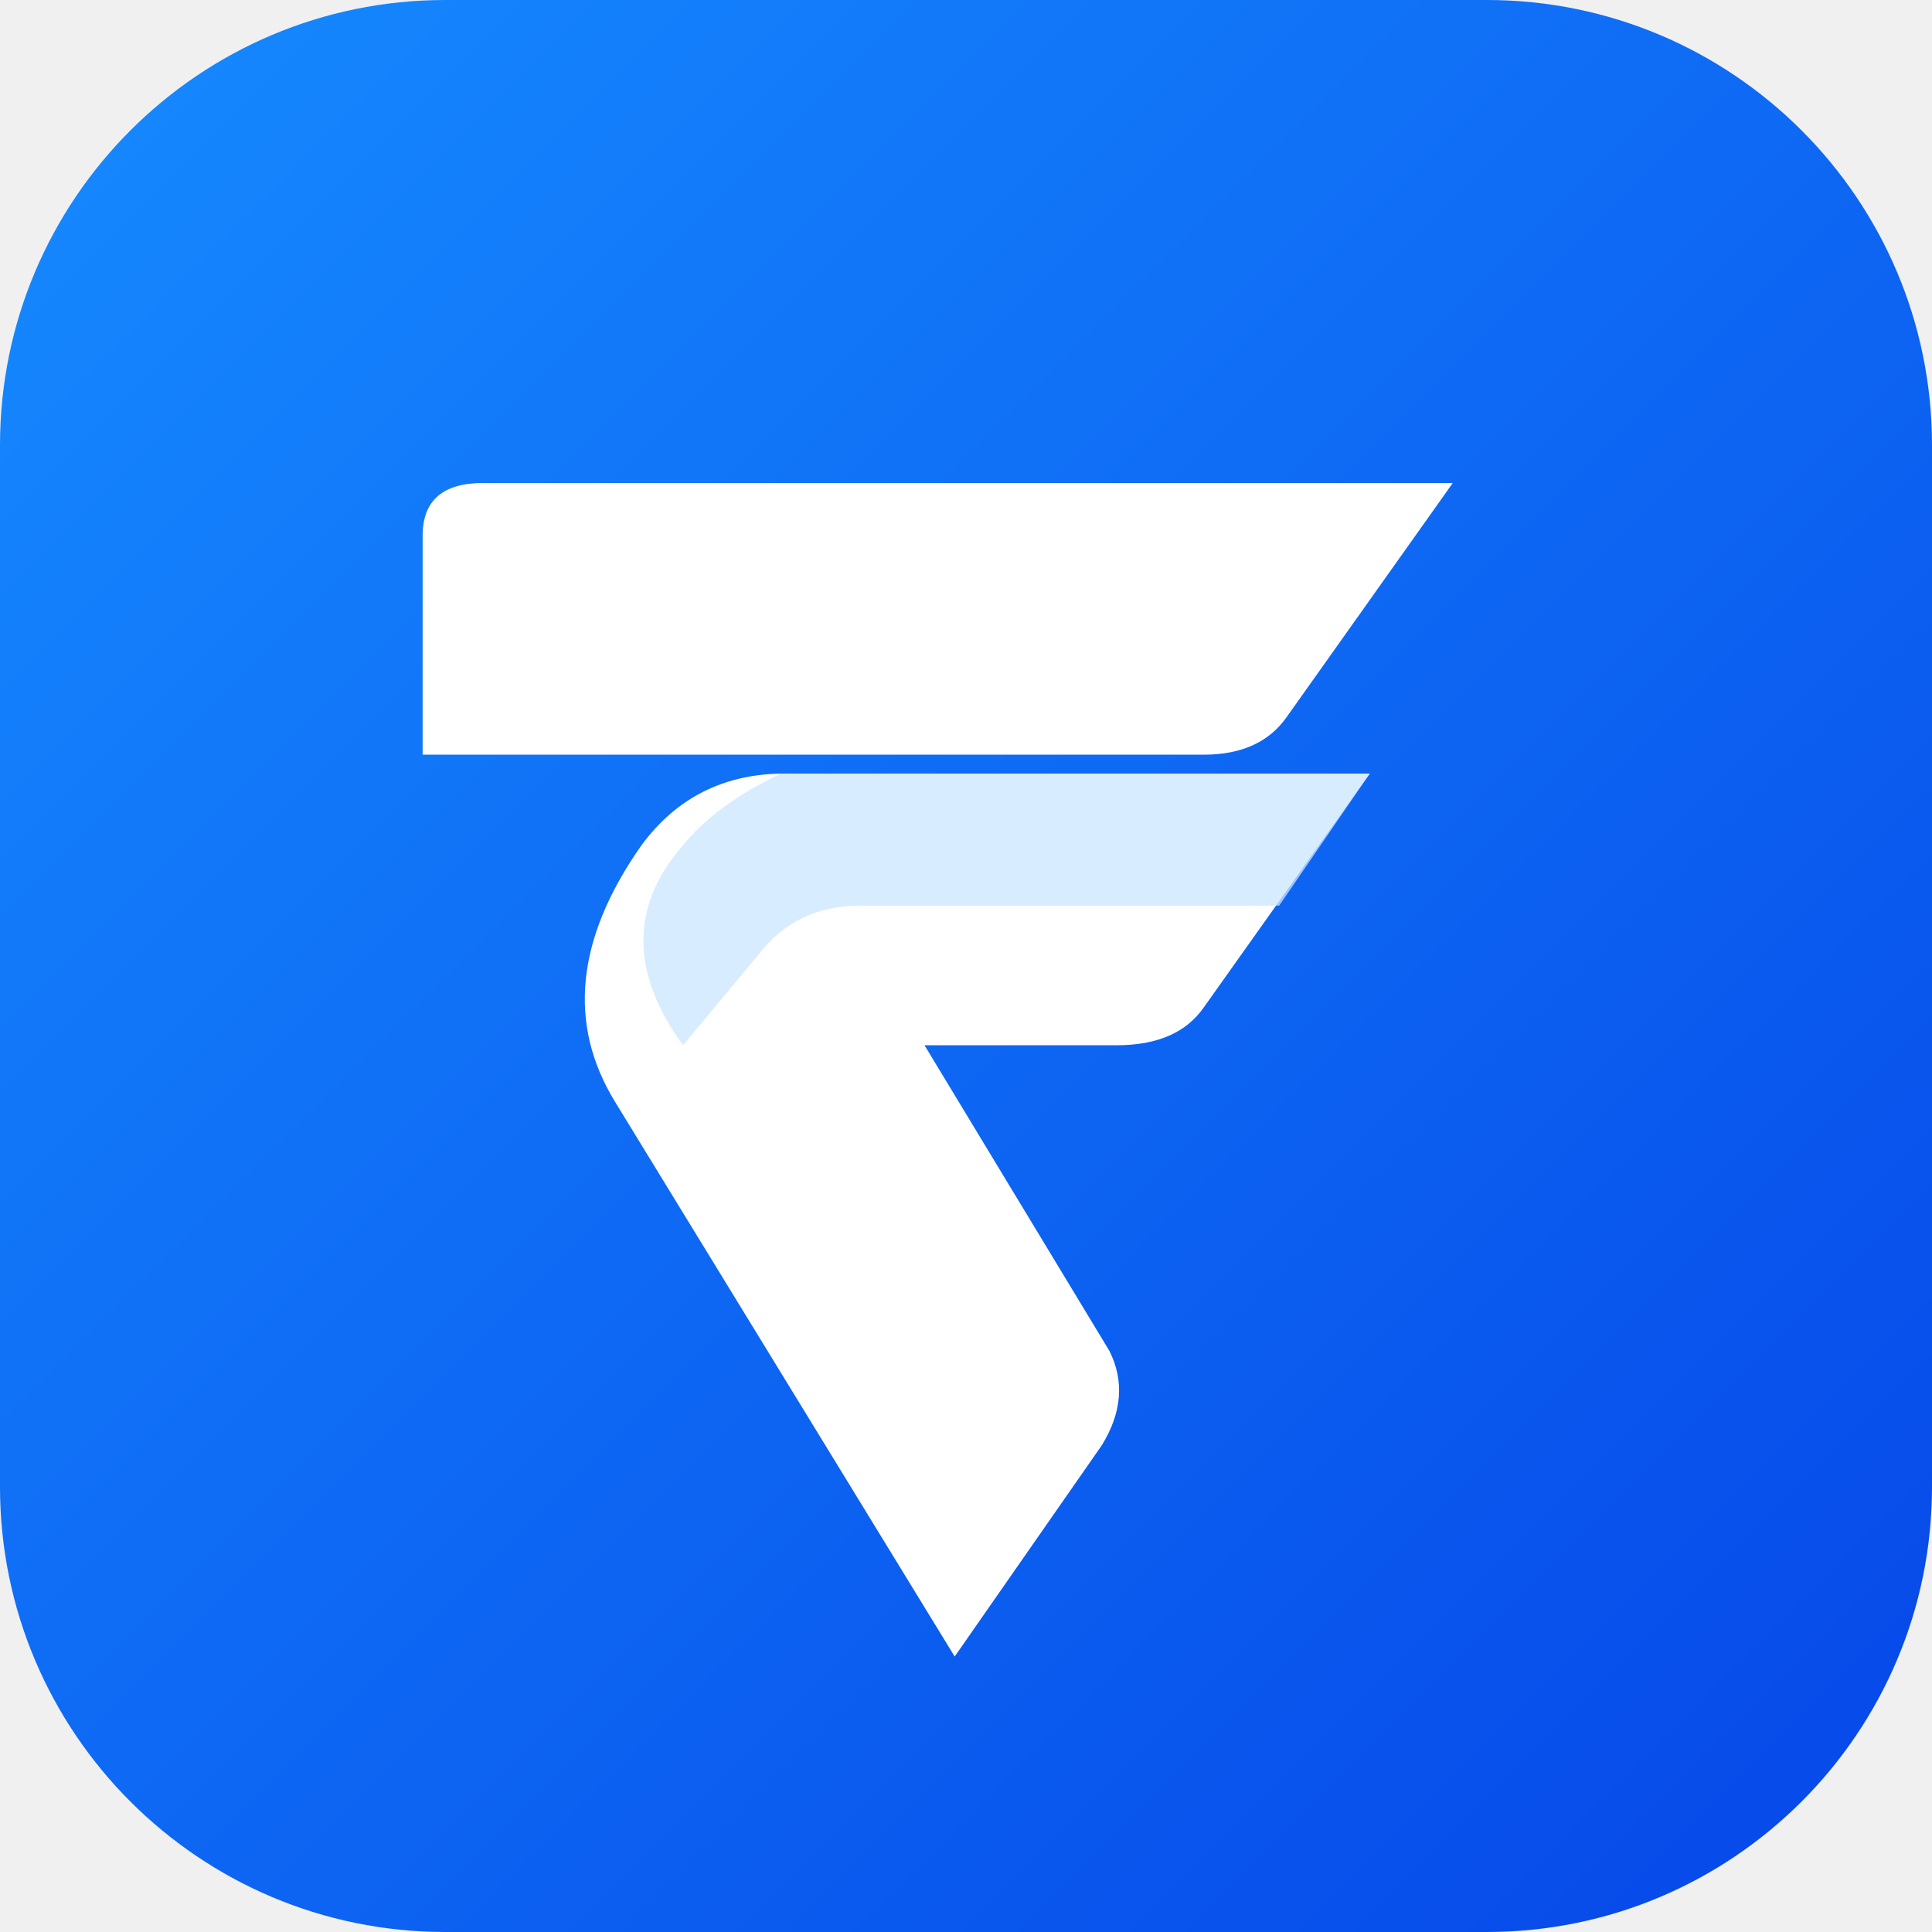
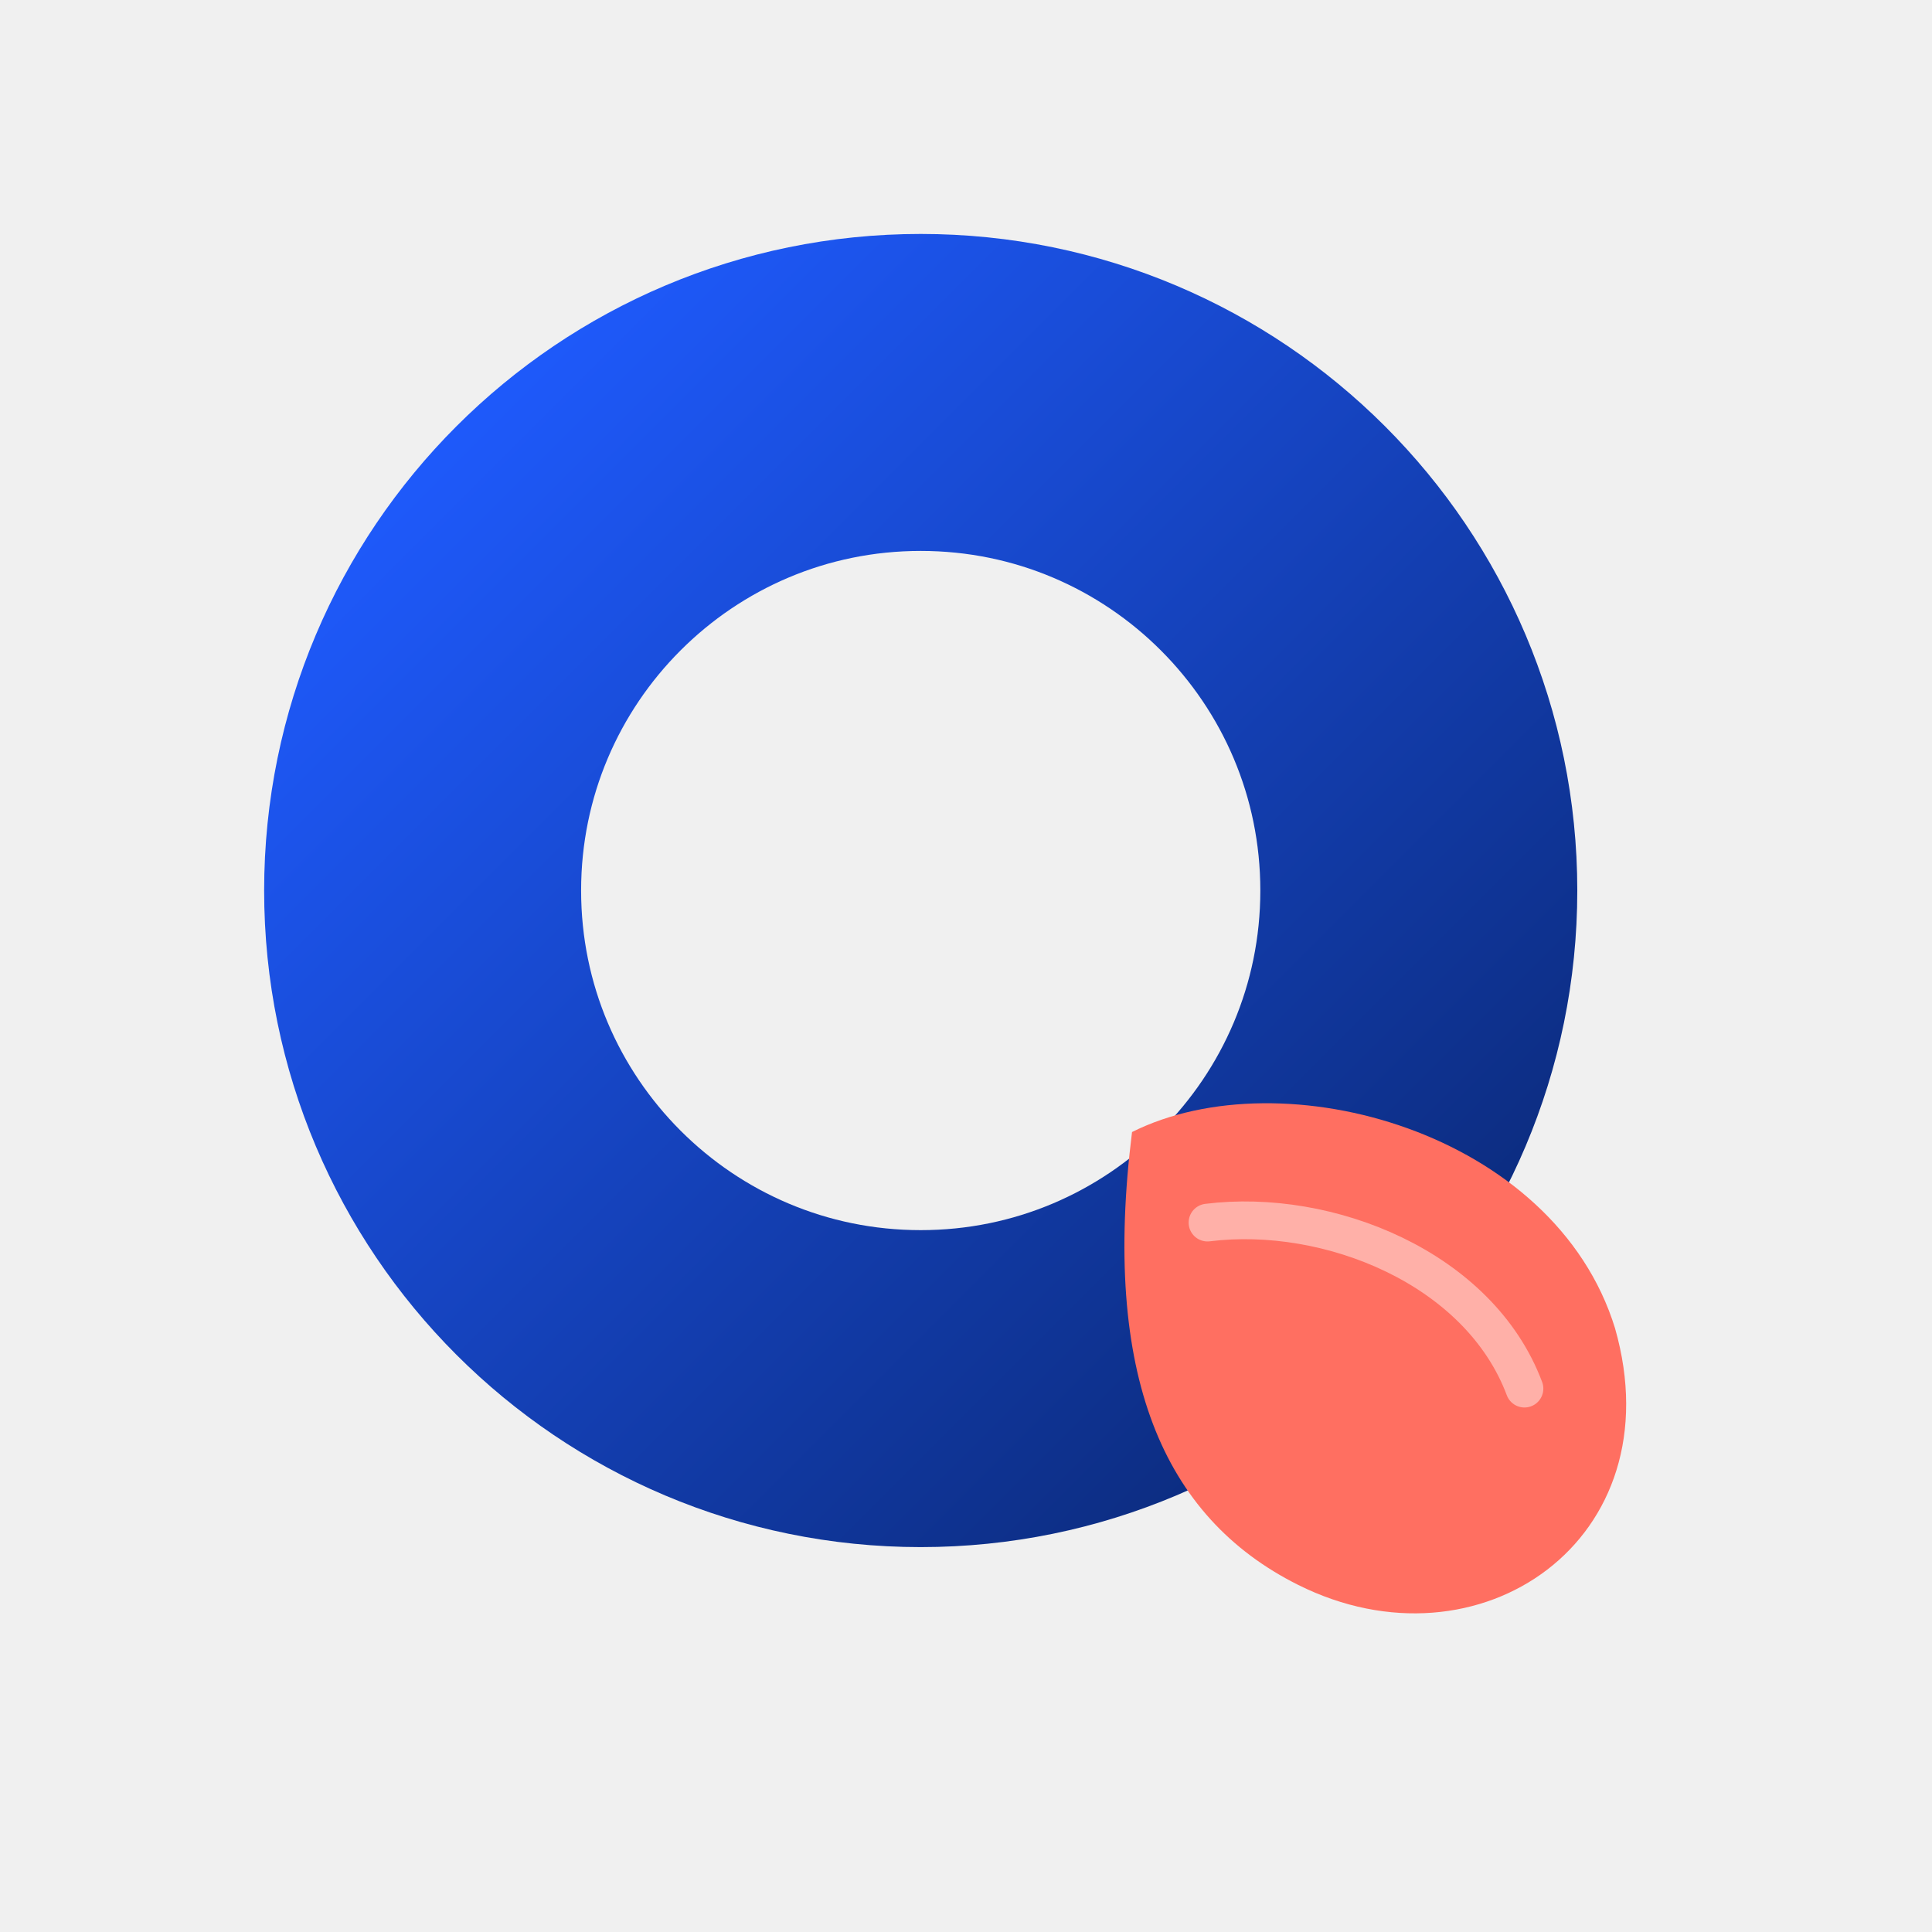
- <svg xmlns="http://www.w3.org/2000/svg" viewBox="0 0 512 512">
+ <svg xmlns="http://www.w3.org/2000/svg" viewBox="0 0 256 256">
  <defs>
-     <linearGradient id="b" x1="0" y1="0" x2="1" y2="1">
-       <stop offset="0" stop-color="#168BFF" />
-       <stop offset="1" stop-color="#0646E8" />
+     <linearGradient id="g" x1="0" y1="0" x2="1" y2="1">
+       <stop offset="0" stop-color="#1F5BFF" />
+       <stop offset="1" stop-color="#0B2A7A" />
+     </linearGradient>
+     <linearGradient id="bg" x1="0" y1="0" x2="1" y2="1">
+       <stop offset="0" stop-color="#1D57F2" />
+       <stop offset="1" stop-color="#0A2466" />
    </linearGradient>
  </defs>
-   <rect width="512" height="512" rx="118" fill="url(#b)" />
-   <path d="M112 142 Q112 128 128 128 H385 L341 190 Q334 200 319 200 H112 Z" fill="#fff" />
-   <path d="M170 224 Q184 205 208 205 H363 L319 267 Q312 277 296 277 H245 L294 358 Q300 370 292 383 L253 439 L163 292 Q144 261 170 224Z" fill="#fff" />
-   <path d="M207 205 H363 L339 240 H228 Q211 240 201 253 L181 277 Q160 248 181 224 Q190 213 207 205Z" fill="#CBE5FF" opacity=".75" />
+   <circle cx="122" cy="118" r="66" fill="none" stroke="url(#g)" stroke-width="42" />
+   <path d="M150 150 C170 140 206 150 214 176 C222 204 196 222 172 210 C154 201 146 182 150 150Z" fill="#FF6F61" />
+   <path d="M160 162 C176 160 196 168 202 184" fill="none" stroke="#fff" stroke-width="5" stroke-linecap="round" opacity=".45" />
</svg>
